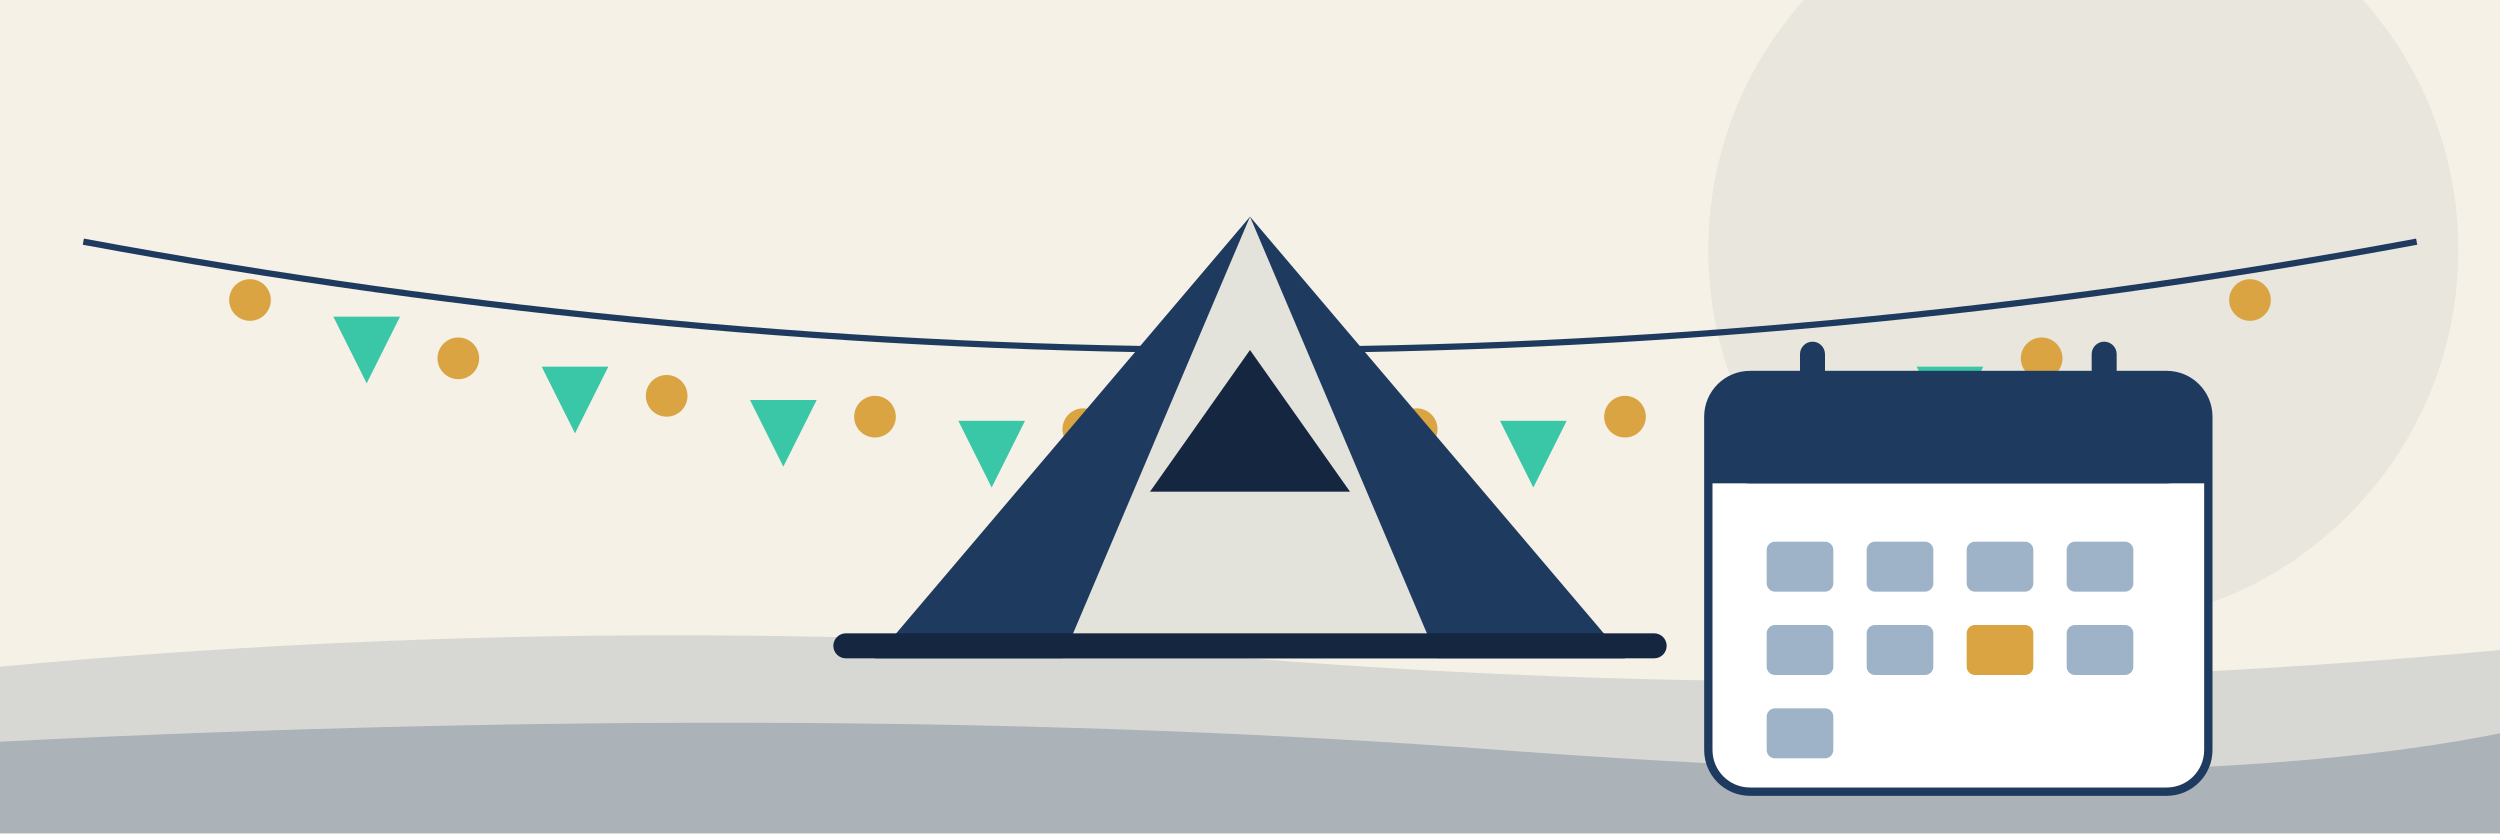
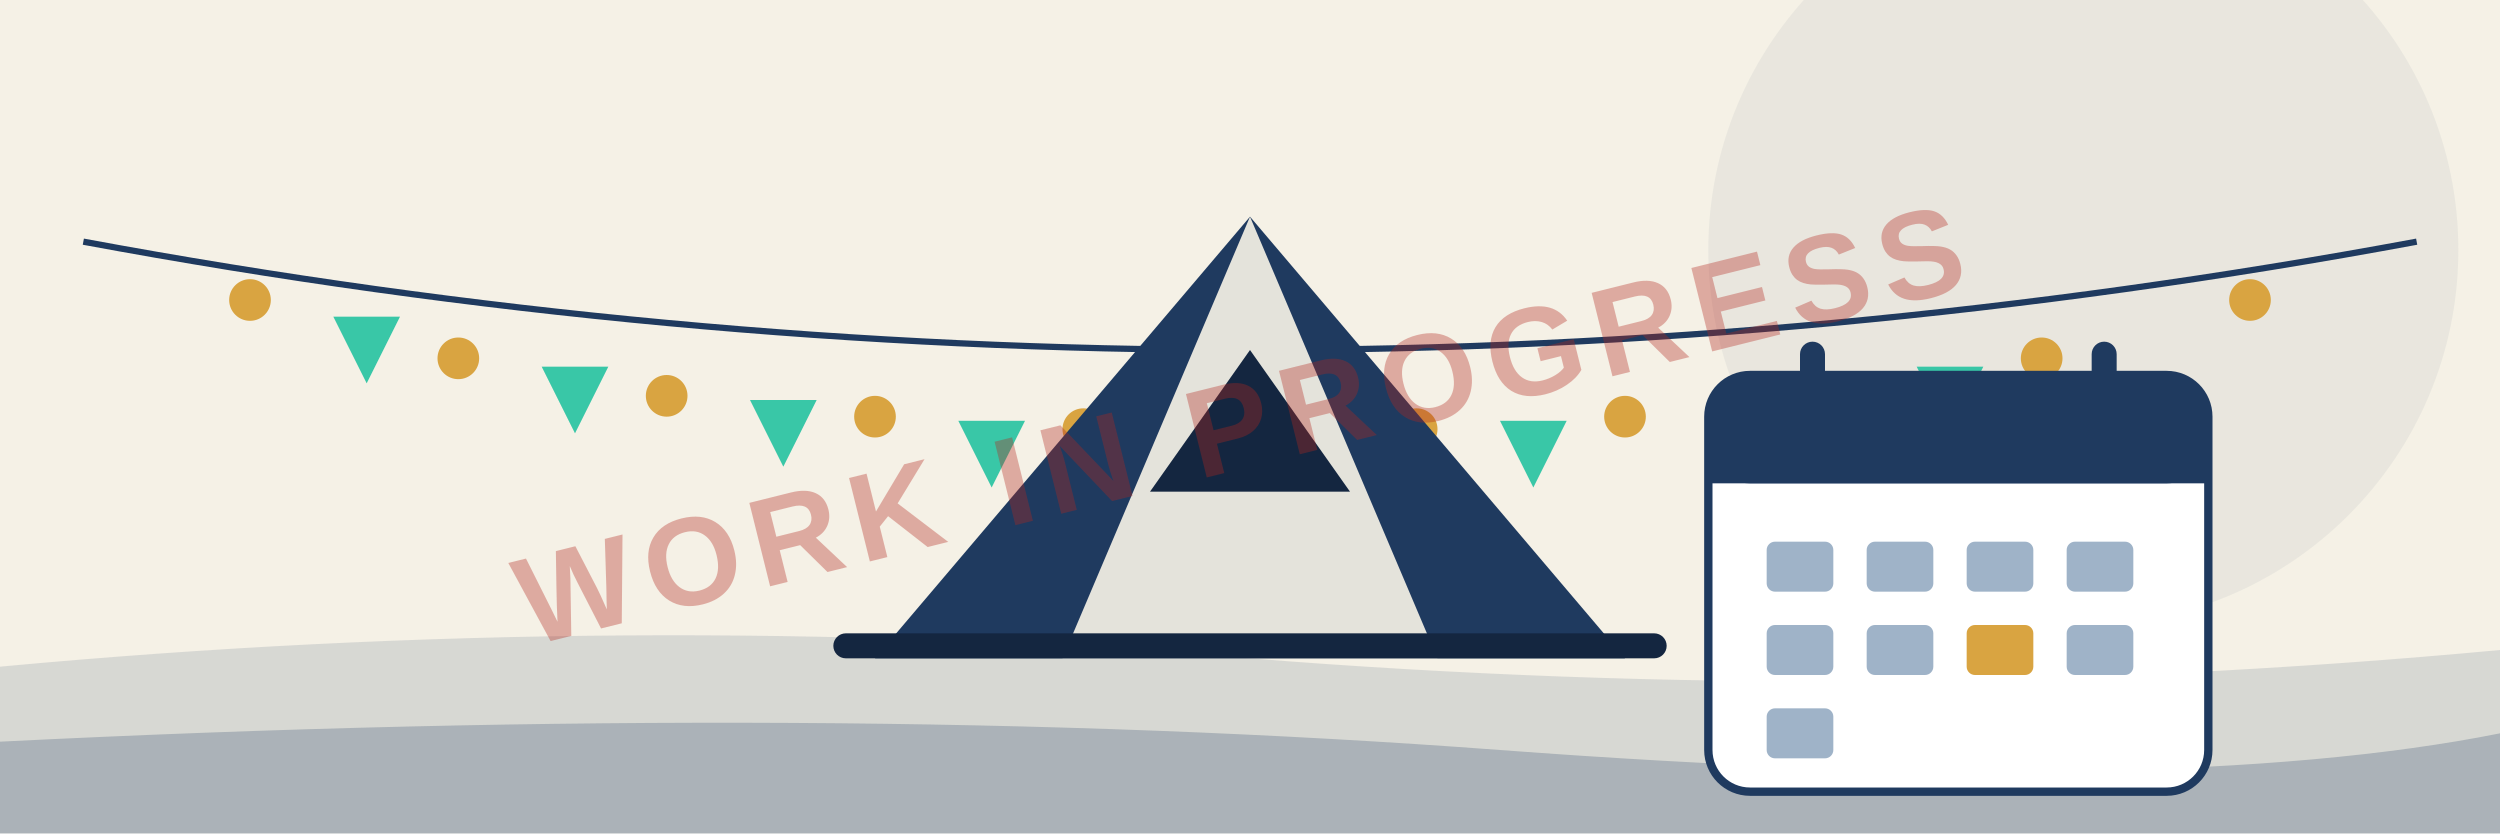
<svg xmlns="http://www.w3.org/2000/svg" width="600" height="200" viewBox="0 0 600 200" role="img" aria-label="Tenda, luci e calendario di una sagra">
  <rect width="600" height="200" fill="#f5f1e6" />
  <circle cx="500" cy="60" r="90" fill="#1f3a5f" opacity="0.06" />
  <path d="M0 160 Q150 146 300 158 T600 156 V200 H0 Z" fill="#1f3a5f" opacity="0.14" />
  <path d="M0 178 Q200 168 360 180 T600 176 V200 H0 Z" fill="#1f3a5f" opacity="0.24" />
  <path d="M20 58 Q300 110 580 58" fill="none" stroke="#1f3a5f" stroke-width="1.5" />
  <g fill="#d9a441">
    <circle cx="60" cy="72" r="5" />
    <circle cx="110" cy="86" r="5" />
    <circle cx="160" cy="95" r="5" />
    <circle cx="210" cy="100" r="5" />
    <circle cx="260" cy="103" r="5" />
    <circle cx="340" cy="103" r="5" />
    <circle cx="390" cy="100" r="5" />
    <circle cx="440" cy="95" r="5" />
    <circle cx="490" cy="86" r="5" />
    <circle cx="540" cy="72" r="5" />
  </g>
  <g fill="#25c2a0" opacity="0.9">
    <path d="M80 76 L96 76 L88 92 Z" />
    <path d="M130 88 L146 88 L138 104 Z" />
    <path d="M180 96 L196 96 L188 112 Z" />
    <path d="M230 101 L246 101 L238 117 Z" />
    <path d="M360 101 L376 101 L368 117 Z" />
    <path d="M410 96 L426 96 L418 112 Z" />
    <path d="M460 88 L476 88 L468 104 Z" />
  </g>
  <path d="M300 52 L210 158 H390 Z" fill="#1f3a5f" />
  <path d="M300 52 L255 158 H300 Z" fill="#f5f1e6" opacity="0.92" />
  <path d="M300 52 L345 158 H300 Z" fill="#f5f1e6" opacity="0.92" />
  <path d="M276 118 H324 L300 84 Z" fill="#142640" />
  <rect x="200" y="152" width="200" height="6" rx="3" fill="#142640" />
  <g transform="translate(410 90)">
    <rect x="0" y="0" width="120" height="100" rx="10" fill="#ffffff" stroke="#1f3a5f" stroke-width="2" />
    <rect x="0" y="0" width="120" height="26" rx="10" fill="#1f3a5f" />
    <rect x="0" y="16" width="120" height="10" fill="#1f3a5f" />
    <rect x="22" y="-8" width="6" height="16" rx="3" fill="#1f3a5f" />
    <rect x="92" y="-8" width="6" height="16" rx="3" fill="#1f3a5f" />
    <g fill="#9fb3c8">
      <rect x="14" y="40" width="16" height="12" rx="2" />
      <rect x="38" y="40" width="16" height="12" rx="2" />
      <rect x="62" y="40" width="16" height="12" rx="2" />
      <rect x="86" y="40" width="16" height="12" rx="2" />
      <rect x="14" y="60" width="16" height="12" rx="2" />
      <rect x="38" y="60" width="16" height="12" rx="2" />
    </g>
    <rect x="62" y="60" width="16" height="12" rx="2" fill="#d9a441" />
    <rect x="86" y="60" width="16" height="12" rx="2" fill="#9fb3c8" />
    <rect x="14" y="80" width="16" height="12" rx="2" fill="#9fb3c8" />
  </g>
+   <text x="300" y="112" transform="rotate(-14 300 112)" text-anchor="middle" font-family="Arial, Helvetica, sans-serif" font-size="30" font-weight="700" letter-spacing="3" fill="#b3261e" opacity="0.35">WORK IN PROGRESS</text>
</svg>
